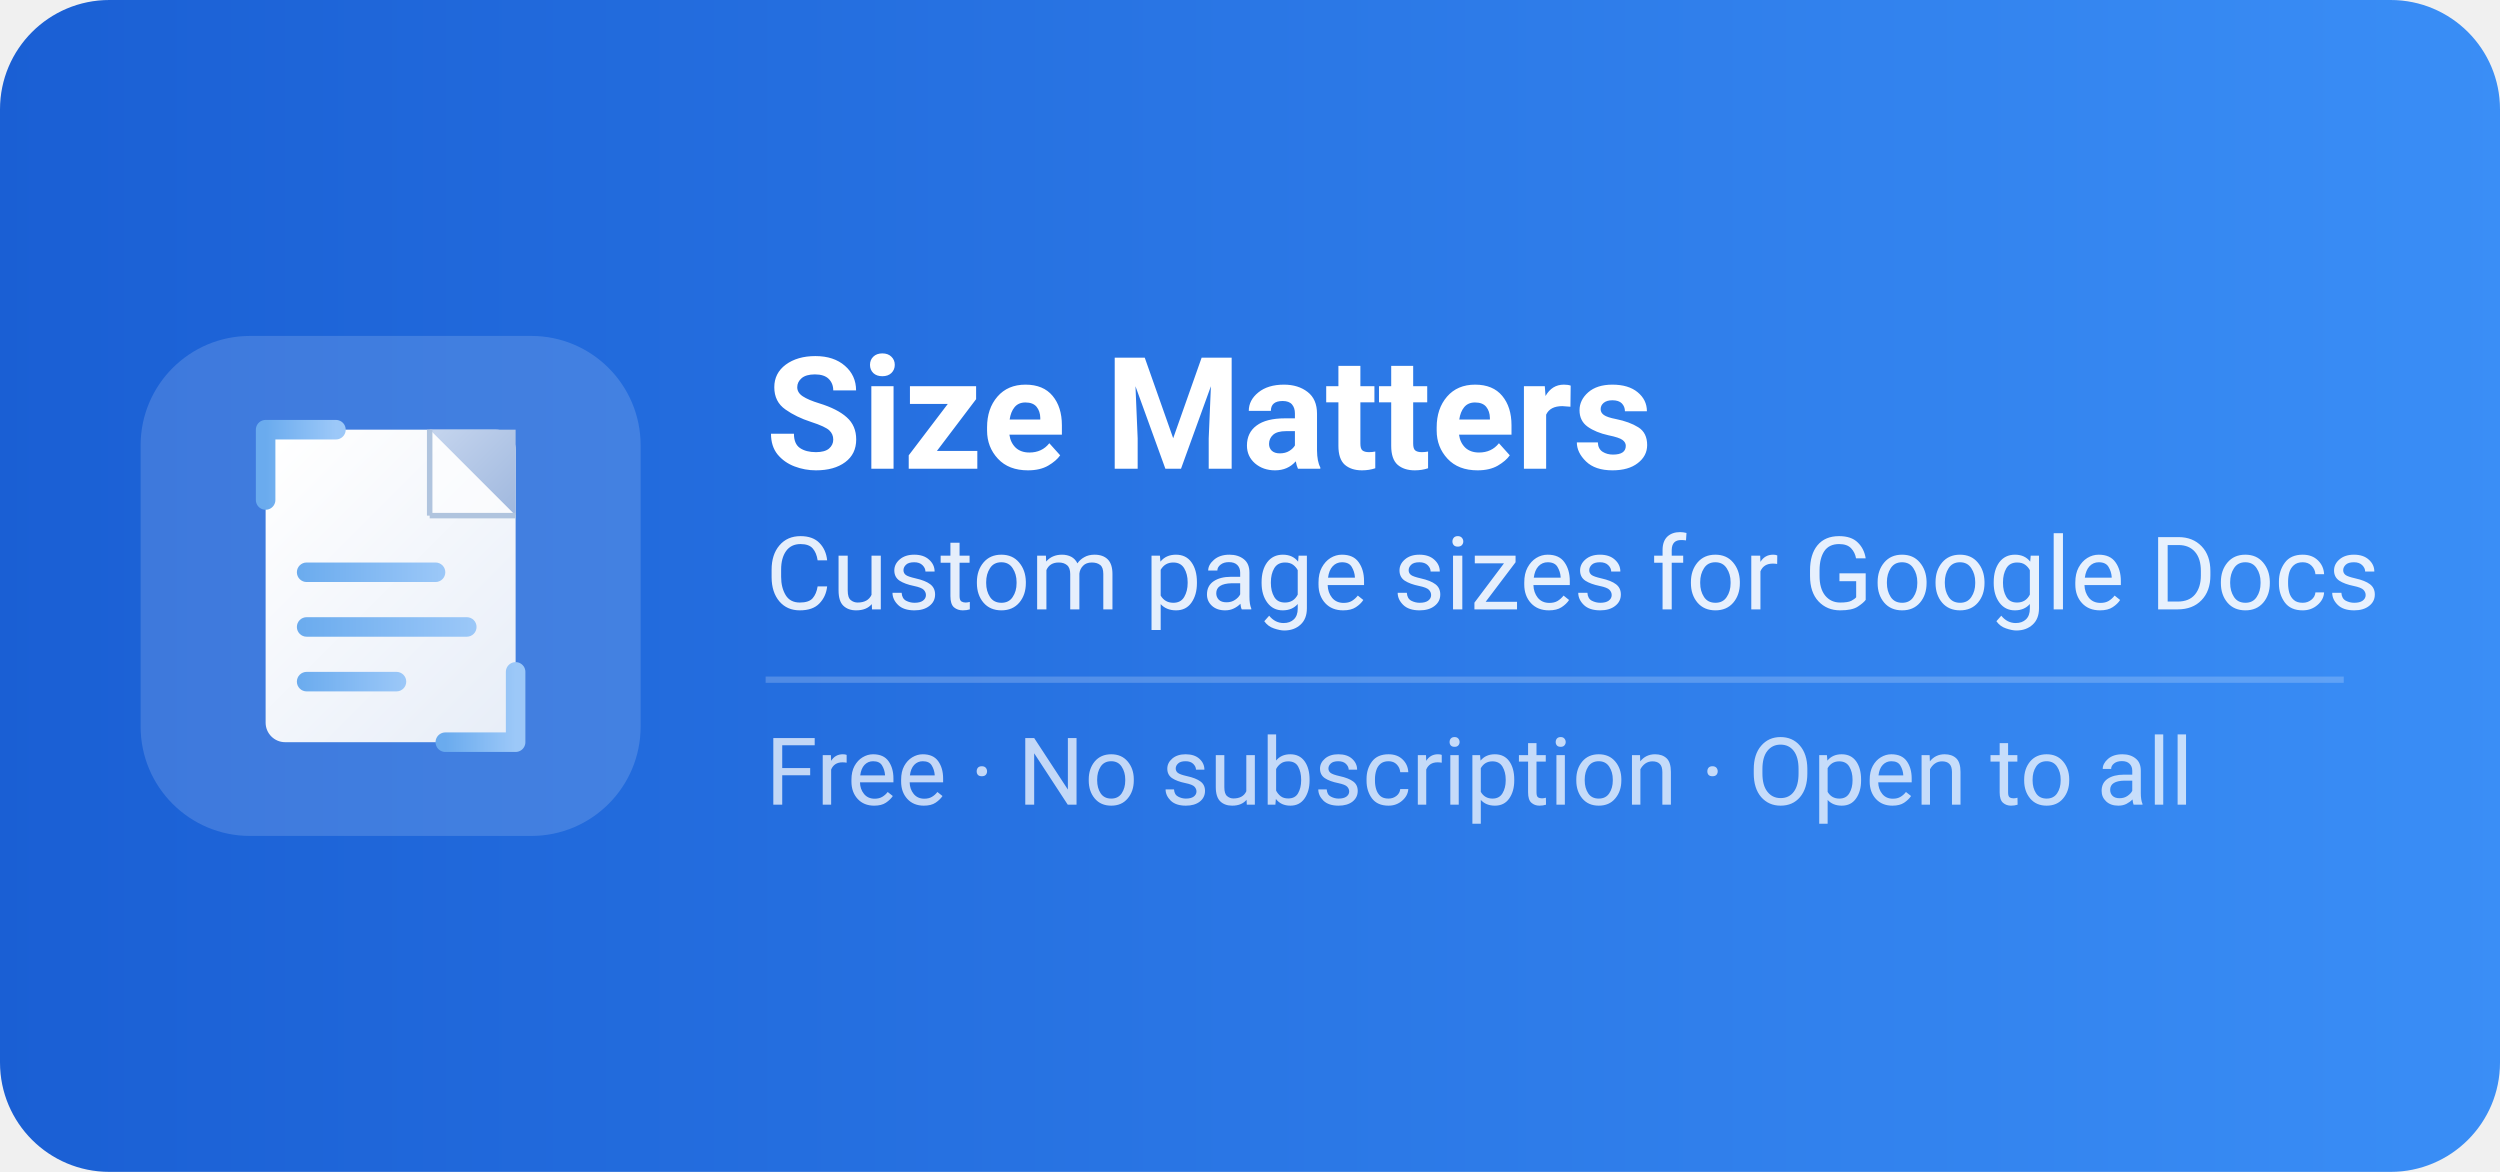
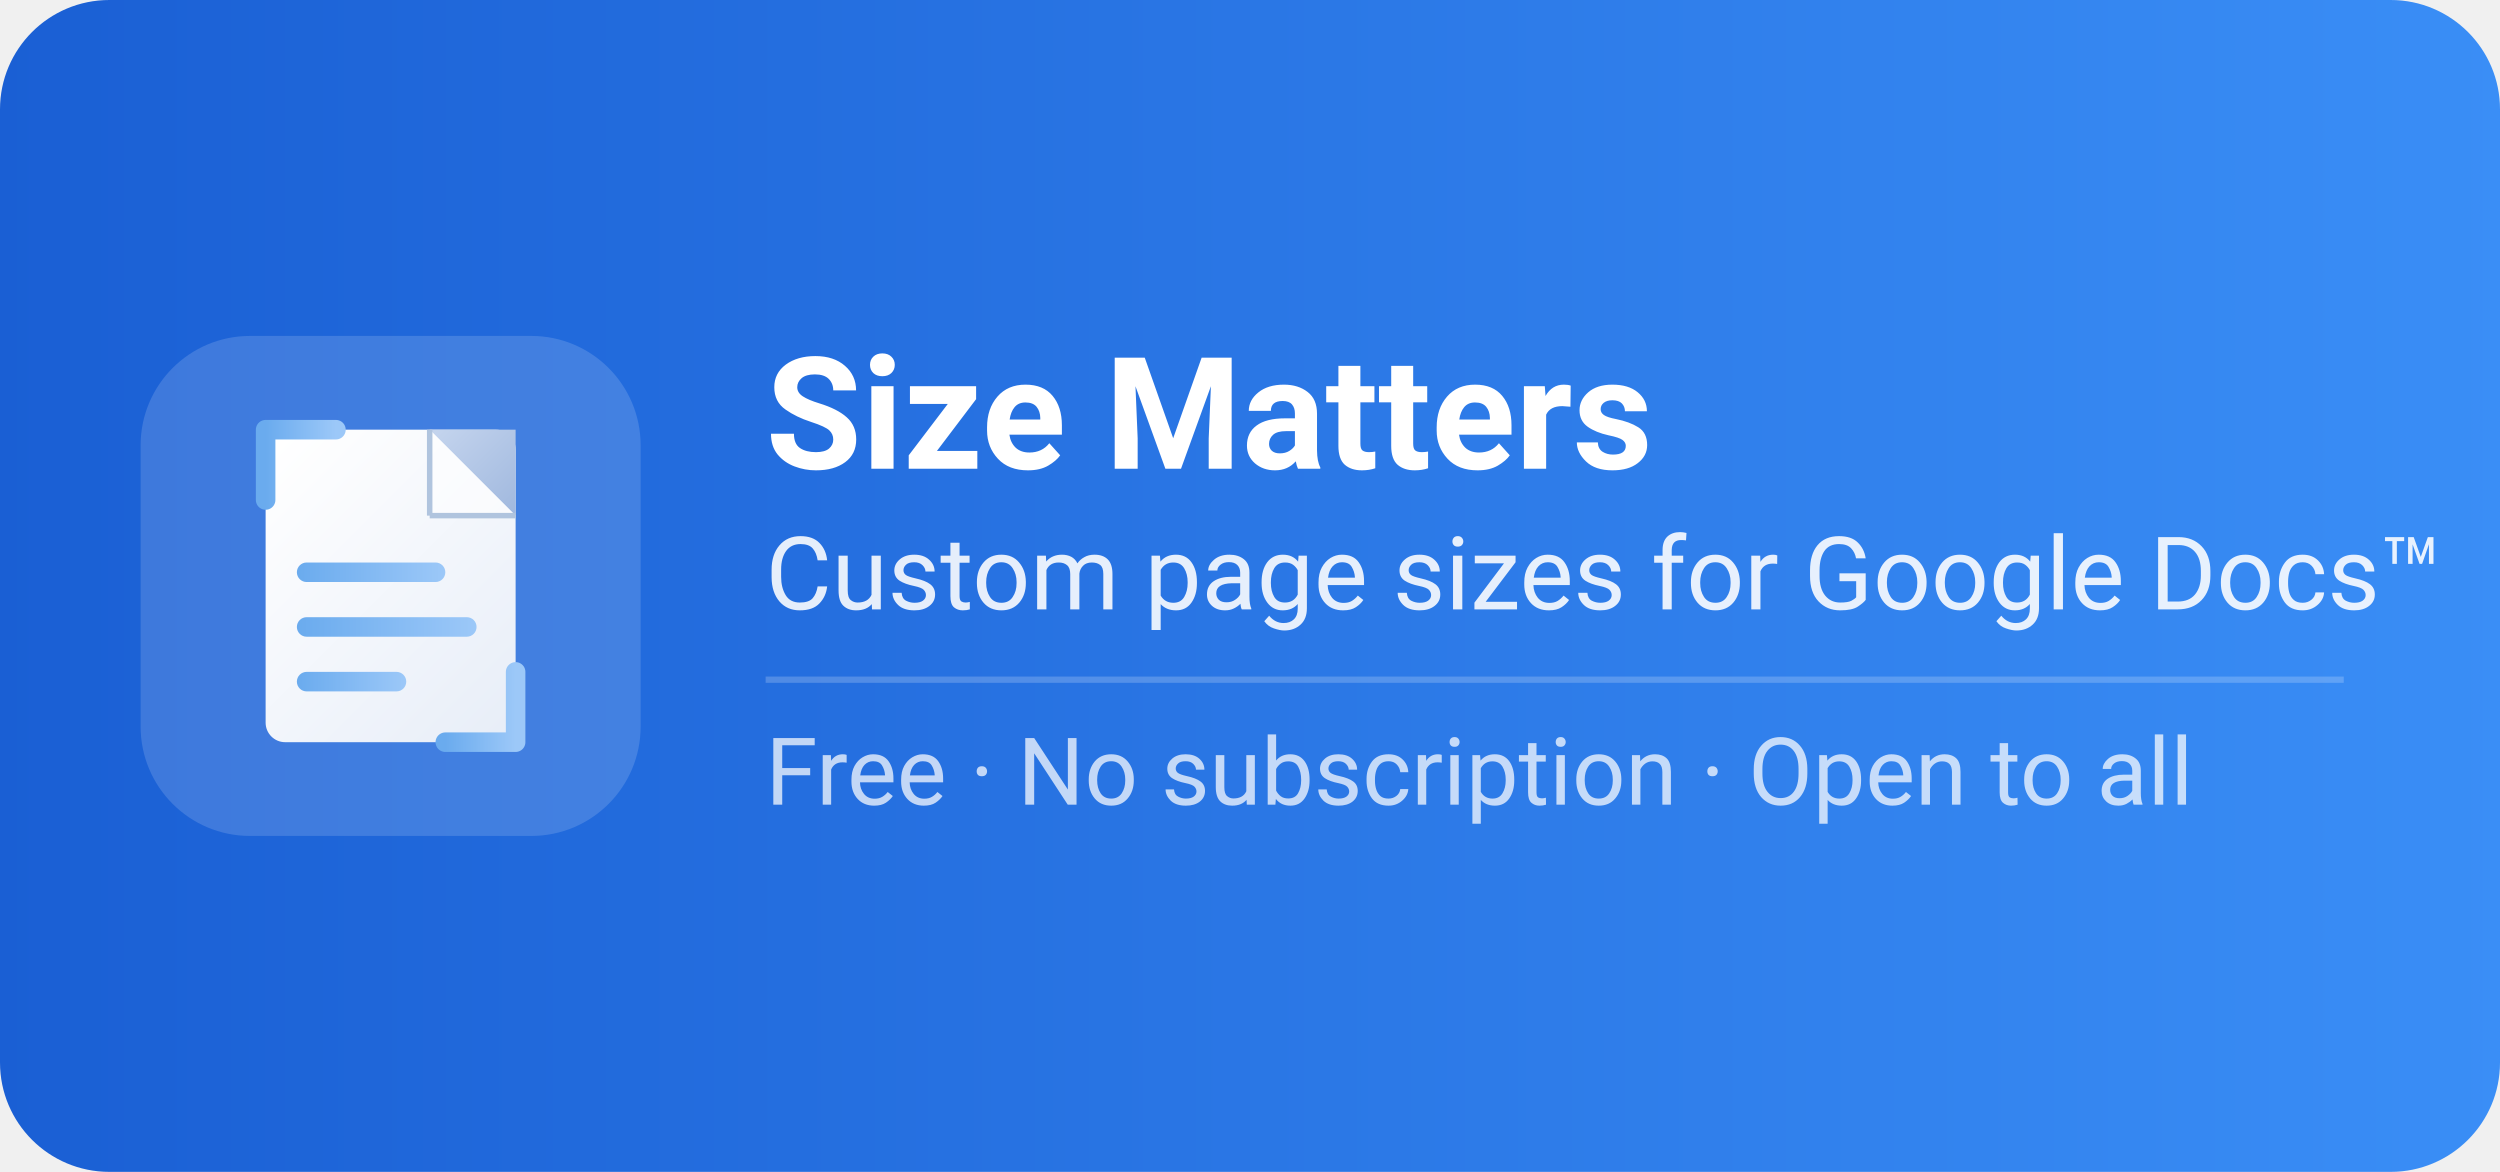
<svg xmlns="http://www.w3.org/2000/svg" width="320" height="150" viewBox="0 0 320 150">
  <defs>
    <linearGradient id="bgH" x1="0%" y1="0%" x2="100%" y2="0%">
      <stop offset="0%" style="stop-color:#1a5fd4" />
      <stop offset="100%" style="stop-color:#3a8ef6" />
    </linearGradient>
    <linearGradient id="pg" x1="10%" y1="0%" x2="90%" y2="100%">
      <stop offset="0%" style="stop-color:#ffffff" />
      <stop offset="100%" style="stop-color:#e8eef8" />
    </linearGradient>
    <linearGradient id="fd" x1="0%" y1="0%" x2="100%" y2="100%">
      <stop offset="0%" style="stop-color:#c5d5ee" />
      <stop offset="100%" style="stop-color:#a0b8de" />
    </linearGradient>
    <linearGradient id="ln" x1="0%" y1="0%" x2="100%" y2="0%">
      <stop offset="0%" style="stop-color:#6aabee" />
      <stop offset="100%" style="stop-color:#9cc8f8" />
    </linearGradient>
  </defs>
  <rect x="0" y="0" width="320" height="150" rx="14" fill="url(#bgH)" />
  <rect x="18" y="43" width="64" height="64" rx="14" fill="white" fill-opacity="0.15" />
  <rect x="34" y="55" width="32" height="40" rx="2.5" fill="url(#pg)" />
  <polygon points="55,55 66,55 66,66" fill="url(#fd)" />
  <polygon points="55,55 66,66 55,66" fill="white" fill-opacity="0.55" />
  <line x1="55" y1="55" x2="55" y2="66" stroke="#b0c4de" stroke-width="0.7" />
  <line x1="55" y1="66" x2="66" y2="66" stroke="#b0c4de" stroke-width="0.7" />
  <rect x="38" y="72" width="19" height="2.5" rx="1.25" fill="url(#ln)" />
  <rect x="38" y="79" width="23" height="2.5" rx="1.25" fill="url(#ln)" />
  <rect x="38" y="86" width="14" height="2.5" rx="1.25" fill="url(#ln)" />
  <path d="M34,64 L34,55 L43,55" fill="none" stroke="url(#ln)" stroke-width="2.5" stroke-linecap="round" stroke-linejoin="round" />
  <path d="M66,86 L66,95 L57,95" fill="none" stroke="url(#ln)" stroke-width="2.5" stroke-linecap="round" stroke-linejoin="round" />
  <text x="98" y="60" font-family="Google Sans, Roboto, sans-serif" font-size="20" font-weight="700" fill="white">Size
        Matters</text>
  <text x="98" y="78" font-family="Roboto, sans-serif" font-size="13" fill="white" fill-opacity="0.88">Custom page
-         sizes for Google Docs</text>
+         sizes for Google Docs™</text>
  <line x1="98" y1="87" x2="300" y2="87" stroke="white" stroke-opacity="0.2" stroke-width="0.8" />
  <text x="98" y="103" font-family="Roboto, sans-serif" font-size="12" fill="white" fill-opacity="0.72">Free · No
        subscription · Open to all</text>
</svg>
